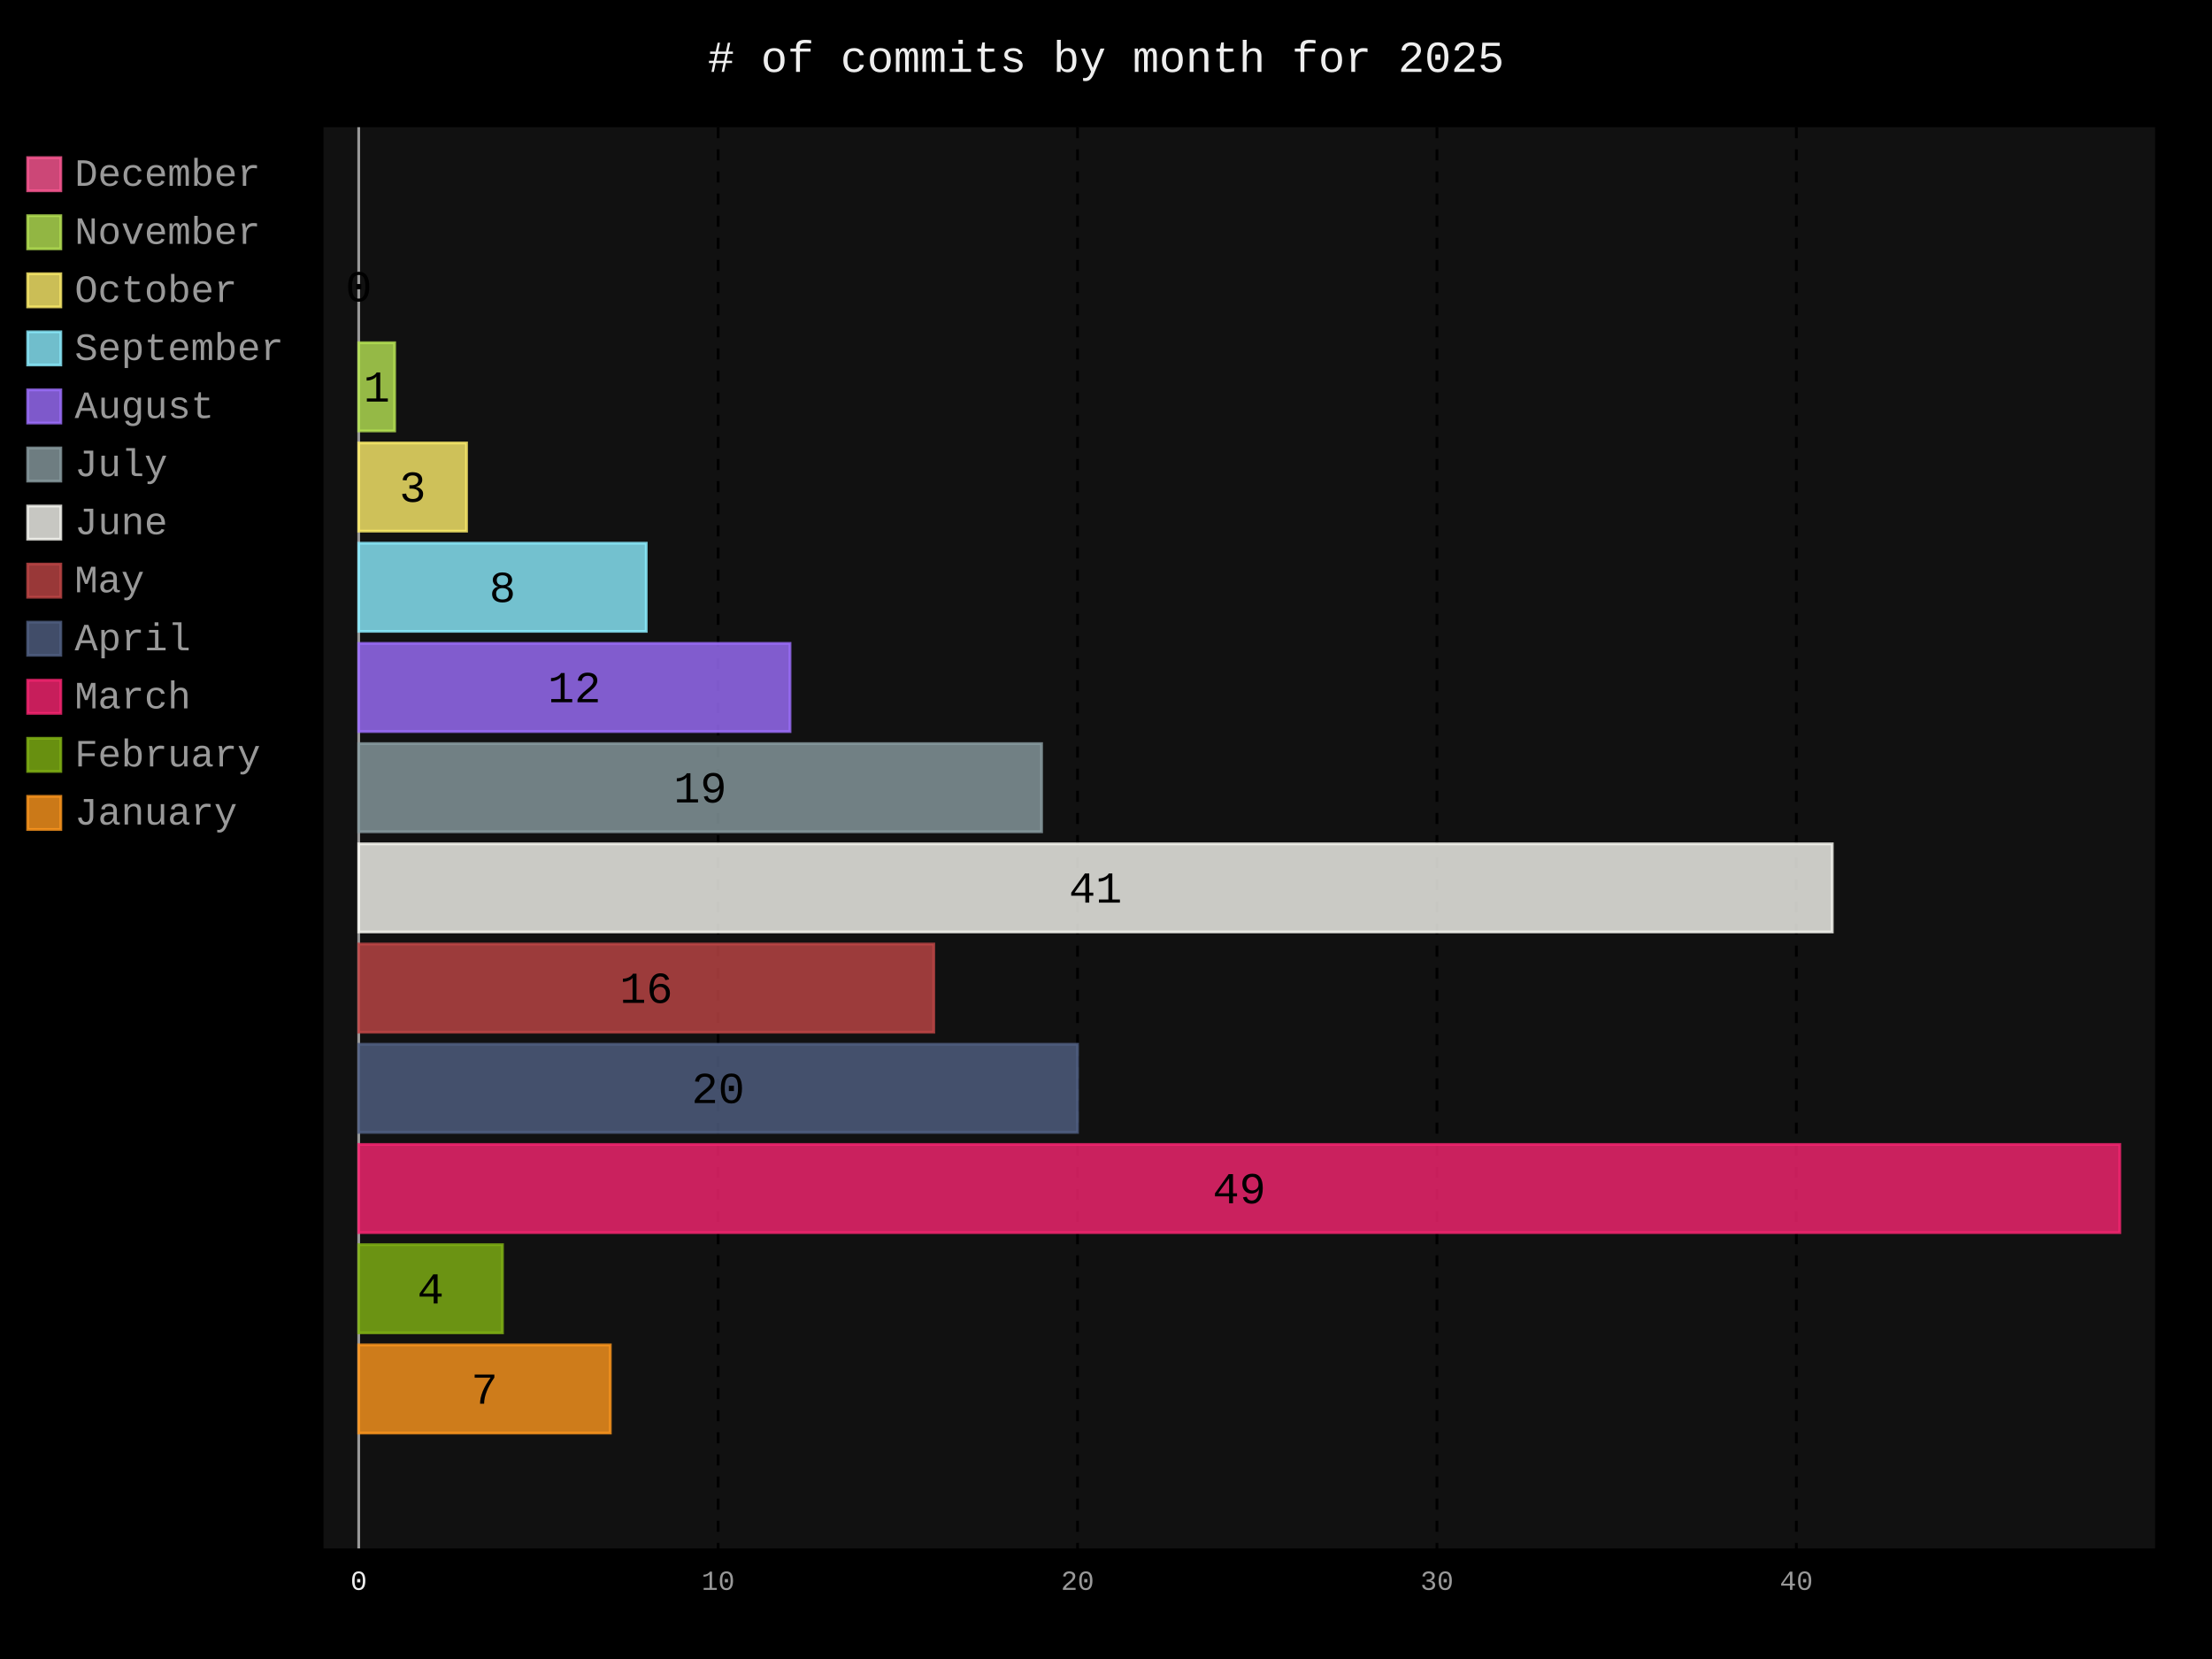
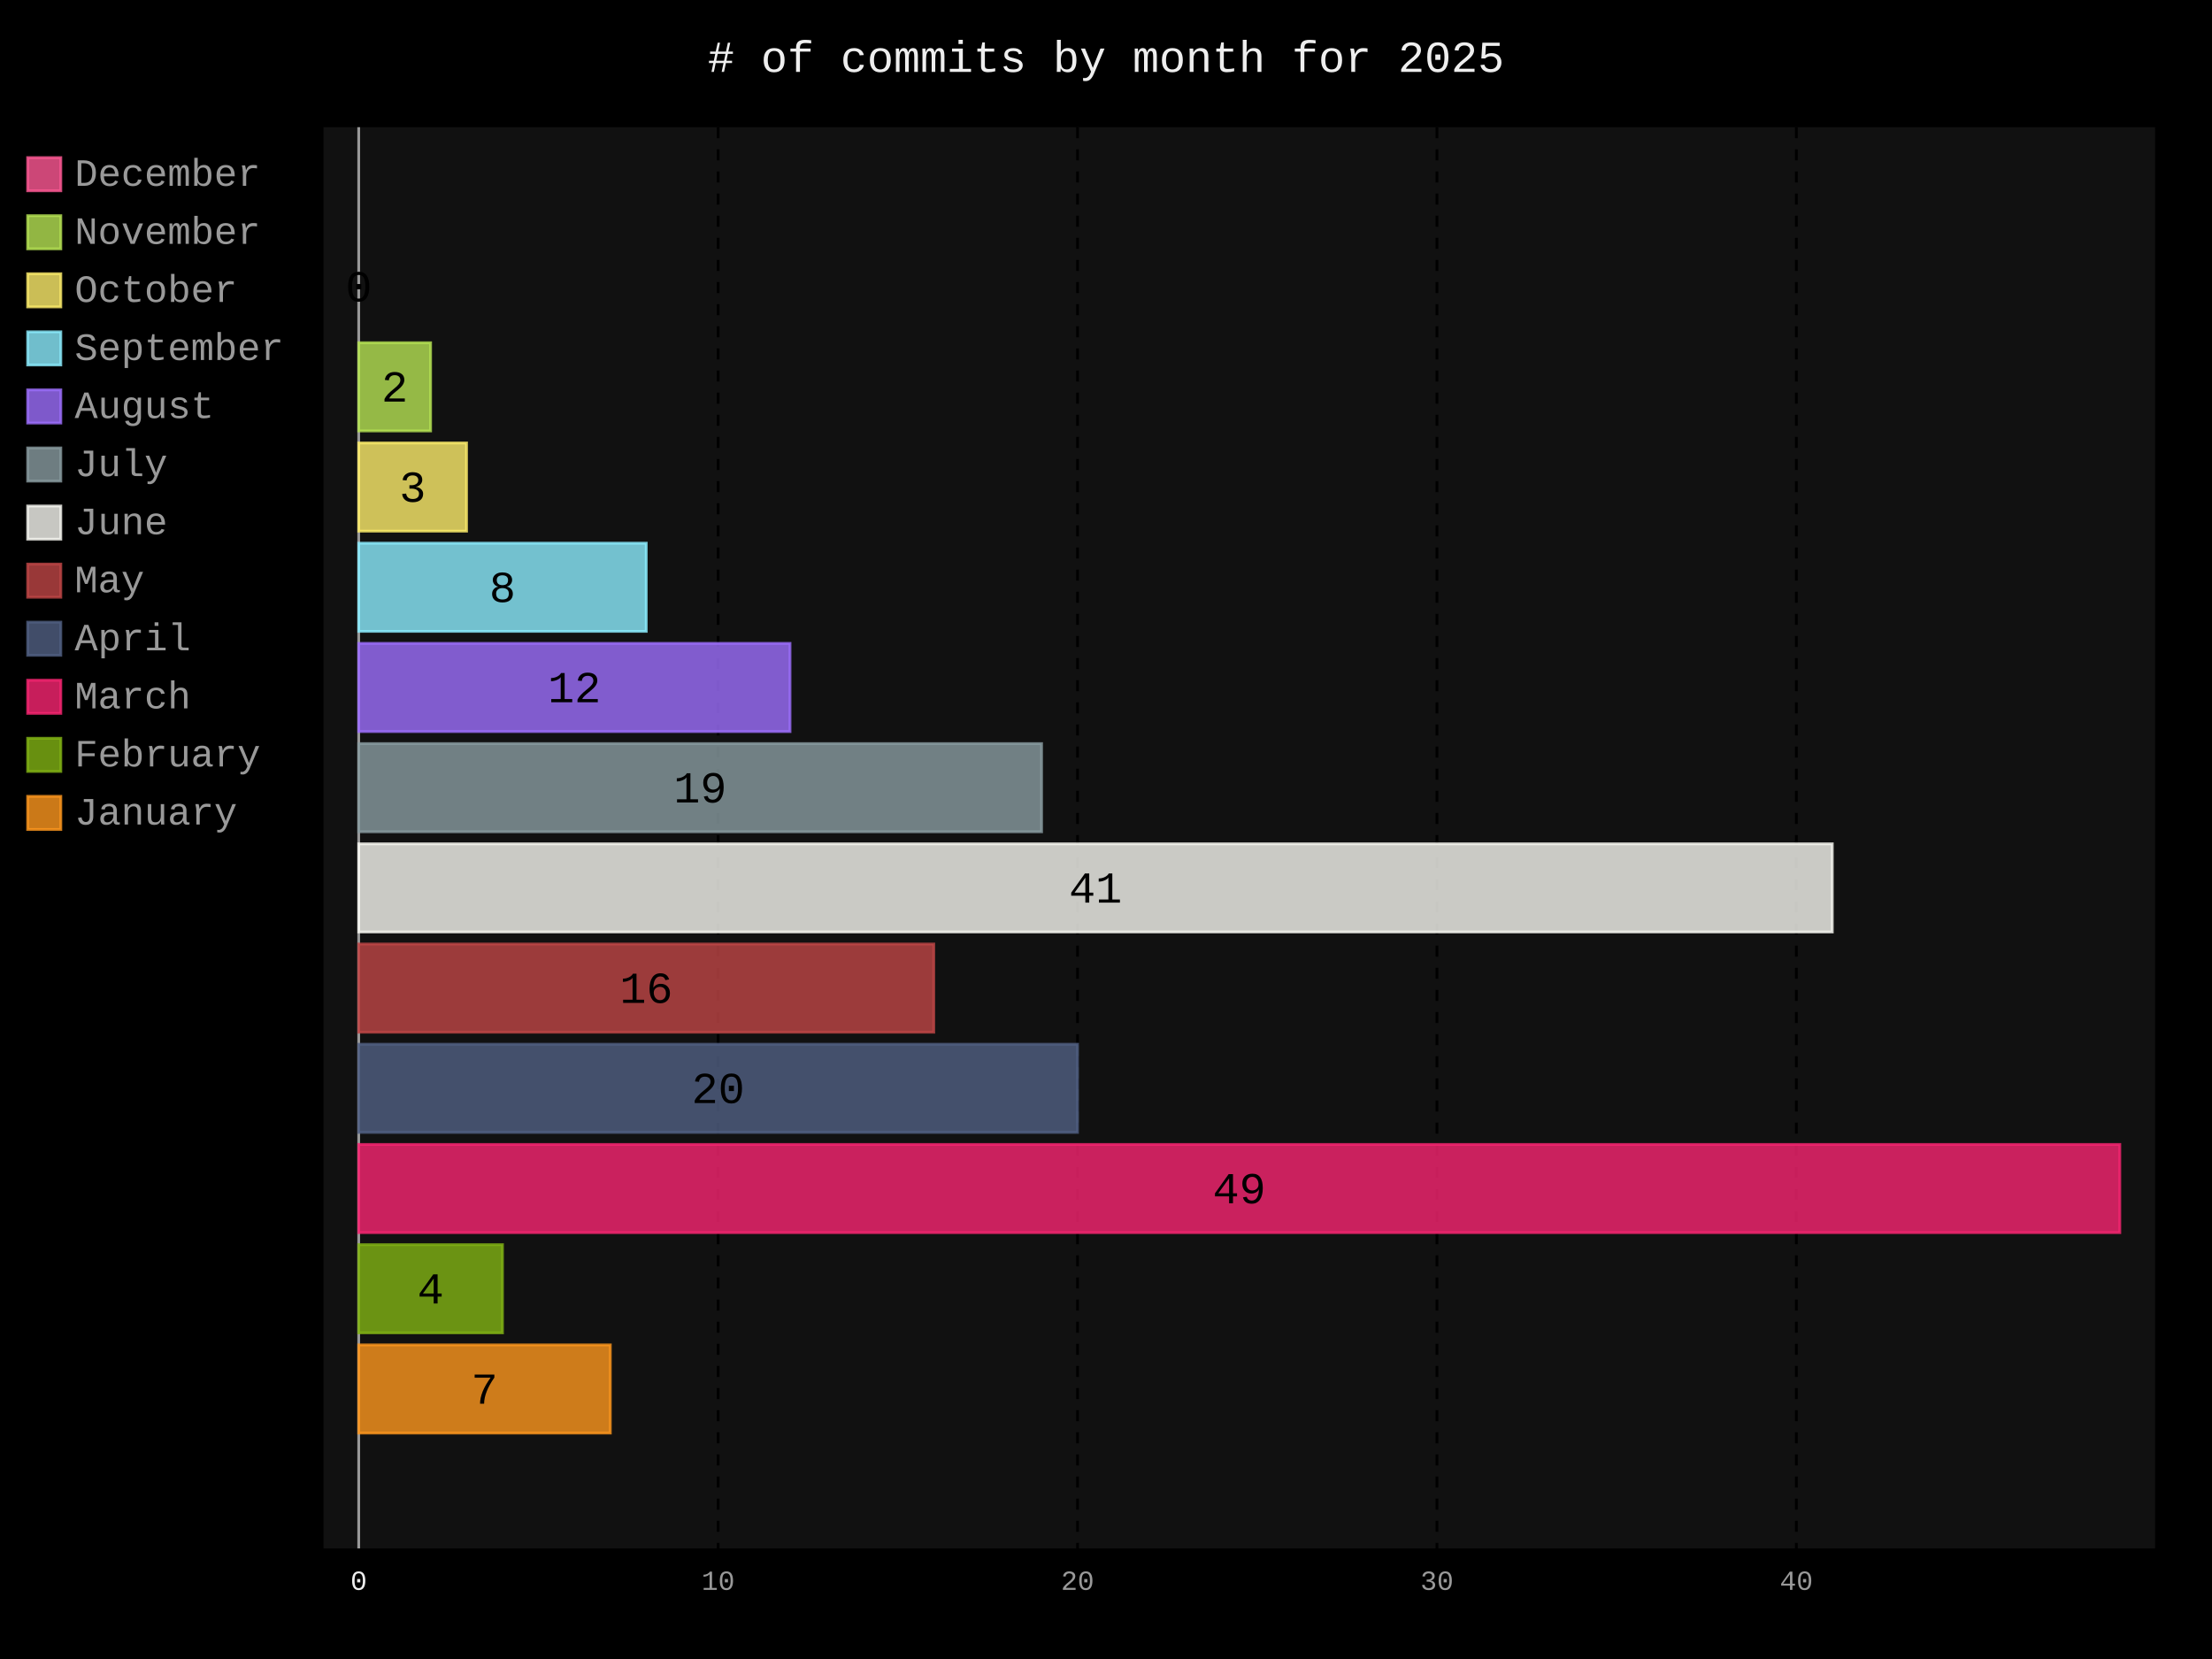
- <svg xmlns="http://www.w3.org/2000/svg" id="chart-209bf6aa-4533-4edb-8713-da2b70c825f6" class="pygal-chart" viewBox="0 0 800 600">
+ <svg xmlns="http://www.w3.org/2000/svg" id="chart-5d7a2d22-afe6-4412-9e90-330c38d359de" class="pygal-chart" viewBox="0 0 800 600">
  <defs>
-     <style type="text/css">#chart-209bf6aa-4533-4edb-8713-da2b70c825f6{-webkit-user-select:none;-webkit-font-smoothing:antialiased;font-family:Consolas,"Liberation Mono",Menlo,Courier,monospace}#chart-209bf6aa-4533-4edb-8713-da2b70c825f6 .title{font-family:Consolas,"Liberation Mono",Menlo,Courier,monospace;font-size:16px}#chart-209bf6aa-4533-4edb-8713-da2b70c825f6 .legends .legend text{font-family:Consolas,"Liberation Mono",Menlo,Courier,monospace;font-size:14px}#chart-209bf6aa-4533-4edb-8713-da2b70c825f6 .axis text{font-family:Consolas,"Liberation Mono",Menlo,Courier,monospace;font-size:10px}#chart-209bf6aa-4533-4edb-8713-da2b70c825f6 .axis text.major{font-family:Consolas,"Liberation Mono",Menlo,Courier,monospace;font-size:10px}#chart-209bf6aa-4533-4edb-8713-da2b70c825f6 .text-overlay text.value{font-family:Consolas,"Liberation Mono",Menlo,Courier,monospace;font-size:16px}#chart-209bf6aa-4533-4edb-8713-da2b70c825f6 .text-overlay text.label{font-family:Consolas,"Liberation Mono",Menlo,Courier,monospace;font-size:10px}#chart-209bf6aa-4533-4edb-8713-da2b70c825f6 .tooltip{font-family:Consolas,"Liberation Mono",Menlo,Courier,monospace;font-size:14px}#chart-209bf6aa-4533-4edb-8713-da2b70c825f6 text.no_data{font-family:Consolas,"Liberation Mono",Menlo,Courier,monospace;font-size:64px}
- #chart-209bf6aa-4533-4edb-8713-da2b70c825f6{background-color:black}#chart-209bf6aa-4533-4edb-8713-da2b70c825f6 path,#chart-209bf6aa-4533-4edb-8713-da2b70c825f6 line,#chart-209bf6aa-4533-4edb-8713-da2b70c825f6 rect,#chart-209bf6aa-4533-4edb-8713-da2b70c825f6 circle{-webkit-transition:250ms;-moz-transition:250ms;transition:250ms}#chart-209bf6aa-4533-4edb-8713-da2b70c825f6 .graph &gt; .background{fill:black}#chart-209bf6aa-4533-4edb-8713-da2b70c825f6 .plot &gt; .background{fill:#111}#chart-209bf6aa-4533-4edb-8713-da2b70c825f6 .graph{fill:#999}#chart-209bf6aa-4533-4edb-8713-da2b70c825f6 text.no_data{fill:#eee}#chart-209bf6aa-4533-4edb-8713-da2b70c825f6 .title{fill:#eee}#chart-209bf6aa-4533-4edb-8713-da2b70c825f6 .legends .legend text{fill:#999}#chart-209bf6aa-4533-4edb-8713-da2b70c825f6 .legends .legend:hover text{fill:#eee}#chart-209bf6aa-4533-4edb-8713-da2b70c825f6 .axis .line{stroke:#eee}#chart-209bf6aa-4533-4edb-8713-da2b70c825f6 .axis .guide.line{stroke:#555}#chart-209bf6aa-4533-4edb-8713-da2b70c825f6 .axis .major.line{stroke:#999}#chart-209bf6aa-4533-4edb-8713-da2b70c825f6 .axis text.major{fill:#eee}#chart-209bf6aa-4533-4edb-8713-da2b70c825f6 .axis.y .guides:hover .guide.line,#chart-209bf6aa-4533-4edb-8713-da2b70c825f6 .line-graph .axis.x .guides:hover .guide.line,#chart-209bf6aa-4533-4edb-8713-da2b70c825f6 .stackedline-graph .axis.x .guides:hover .guide.line,#chart-209bf6aa-4533-4edb-8713-da2b70c825f6 .xy-graph .axis.x .guides:hover .guide.line{stroke:#eee}#chart-209bf6aa-4533-4edb-8713-da2b70c825f6 .axis .guides:hover text{fill:#eee}#chart-209bf6aa-4533-4edb-8713-da2b70c825f6 .reactive{fill-opacity:.8;stroke-opacity:.8;stroke-width:1}#chart-209bf6aa-4533-4edb-8713-da2b70c825f6 .ci{stroke:#999}#chart-209bf6aa-4533-4edb-8713-da2b70c825f6 .reactive.active,#chart-209bf6aa-4533-4edb-8713-da2b70c825f6 .active .reactive{fill-opacity:.4;stroke-opacity:.9;stroke-width:4}#chart-209bf6aa-4533-4edb-8713-da2b70c825f6 .ci .reactive.active{stroke-width:1.5}#chart-209bf6aa-4533-4edb-8713-da2b70c825f6 .series text{fill:#eee}#chart-209bf6aa-4533-4edb-8713-da2b70c825f6 .tooltip rect{fill:#111;stroke:#eee;-webkit-transition:opacity 250ms;-moz-transition:opacity 250ms;transition:opacity 250ms}#chart-209bf6aa-4533-4edb-8713-da2b70c825f6 .tooltip .label{fill:#999}#chart-209bf6aa-4533-4edb-8713-da2b70c825f6 .tooltip .label{fill:#999}#chart-209bf6aa-4533-4edb-8713-da2b70c825f6 .tooltip .legend{font-size:.8em;fill:#555}#chart-209bf6aa-4533-4edb-8713-da2b70c825f6 .tooltip .x_label{font-size:.6em;fill:#eee}#chart-209bf6aa-4533-4edb-8713-da2b70c825f6 .tooltip .xlink{font-size:.5em;text-decoration:underline}#chart-209bf6aa-4533-4edb-8713-da2b70c825f6 .tooltip .value{font-size:1.5em}#chart-209bf6aa-4533-4edb-8713-da2b70c825f6 .bound{font-size:.5em}#chart-209bf6aa-4533-4edb-8713-da2b70c825f6 .max-value{font-size:.75em;fill:#555}#chart-209bf6aa-4533-4edb-8713-da2b70c825f6 .map-element{fill:#111;stroke:#555 !important}#chart-209bf6aa-4533-4edb-8713-da2b70c825f6 .map-element .reactive{fill-opacity:inherit;stroke-opacity:inherit}#chart-209bf6aa-4533-4edb-8713-da2b70c825f6 .color-0,#chart-209bf6aa-4533-4edb-8713-da2b70c825f6 .color-0 a:visited{stroke:#ff5995;fill:#ff5995}#chart-209bf6aa-4533-4edb-8713-da2b70c825f6 .color-1,#chart-209bf6aa-4533-4edb-8713-da2b70c825f6 .color-1 a:visited{stroke:#b6e354;fill:#b6e354}#chart-209bf6aa-4533-4edb-8713-da2b70c825f6 .color-2,#chart-209bf6aa-4533-4edb-8713-da2b70c825f6 .color-2 a:visited{stroke:#feed6c;fill:#feed6c}#chart-209bf6aa-4533-4edb-8713-da2b70c825f6 .color-3,#chart-209bf6aa-4533-4edb-8713-da2b70c825f6 .color-3 a:visited{stroke:#8cedff;fill:#8cedff}#chart-209bf6aa-4533-4edb-8713-da2b70c825f6 .color-4,#chart-209bf6aa-4533-4edb-8713-da2b70c825f6 .color-4 a:visited{stroke:#9e6ffe;fill:#9e6ffe}#chart-209bf6aa-4533-4edb-8713-da2b70c825f6 .color-5,#chart-209bf6aa-4533-4edb-8713-da2b70c825f6 .color-5 a:visited{stroke:#899ca1;fill:#899ca1}#chart-209bf6aa-4533-4edb-8713-da2b70c825f6 .color-6,#chart-209bf6aa-4533-4edb-8713-da2b70c825f6 .color-6 a:visited{stroke:#f8f8f2;fill:#f8f8f2}#chart-209bf6aa-4533-4edb-8713-da2b70c825f6 .color-7,#chart-209bf6aa-4533-4edb-8713-da2b70c825f6 .color-7 a:visited{stroke:#bf4646;fill:#bf4646}#chart-209bf6aa-4533-4edb-8713-da2b70c825f6 .color-8,#chart-209bf6aa-4533-4edb-8713-da2b70c825f6 .color-8 a:visited{stroke:#516083;fill:#516083}#chart-209bf6aa-4533-4edb-8713-da2b70c825f6 .color-9,#chart-209bf6aa-4533-4edb-8713-da2b70c825f6 .color-9 a:visited{stroke:#f92672;fill:#f92672}#chart-209bf6aa-4533-4edb-8713-da2b70c825f6 .color-10,#chart-209bf6aa-4533-4edb-8713-da2b70c825f6 .color-10 a:visited{stroke:#82b414;fill:#82b414}#chart-209bf6aa-4533-4edb-8713-da2b70c825f6 .color-11,#chart-209bf6aa-4533-4edb-8713-da2b70c825f6 .color-11 a:visited{stroke:#fd971f;fill:#fd971f}#chart-209bf6aa-4533-4edb-8713-da2b70c825f6 .text-overlay .color-0 text{fill:black}#chart-209bf6aa-4533-4edb-8713-da2b70c825f6 .text-overlay .color-1 text{fill:black}#chart-209bf6aa-4533-4edb-8713-da2b70c825f6 .text-overlay .color-2 text{fill:black}#chart-209bf6aa-4533-4edb-8713-da2b70c825f6 .text-overlay .color-3 text{fill:black}#chart-209bf6aa-4533-4edb-8713-da2b70c825f6 .text-overlay .color-4 text{fill:black}#chart-209bf6aa-4533-4edb-8713-da2b70c825f6 .text-overlay .color-5 text{fill:black}#chart-209bf6aa-4533-4edb-8713-da2b70c825f6 .text-overlay .color-6 text{fill:black}#chart-209bf6aa-4533-4edb-8713-da2b70c825f6 .text-overlay .color-7 text{fill:black}#chart-209bf6aa-4533-4edb-8713-da2b70c825f6 .text-overlay .color-8 text{fill:black}#chart-209bf6aa-4533-4edb-8713-da2b70c825f6 .text-overlay .color-9 text{fill:black}#chart-209bf6aa-4533-4edb-8713-da2b70c825f6 .text-overlay .color-10 text{fill:black}#chart-209bf6aa-4533-4edb-8713-da2b70c825f6 .text-overlay .color-11 text{fill:black}
- #chart-209bf6aa-4533-4edb-8713-da2b70c825f6 text.no_data{text-anchor:middle}#chart-209bf6aa-4533-4edb-8713-da2b70c825f6 .guide.line{fill:none}#chart-209bf6aa-4533-4edb-8713-da2b70c825f6 .centered{text-anchor:middle}#chart-209bf6aa-4533-4edb-8713-da2b70c825f6 .title{text-anchor:middle}#chart-209bf6aa-4533-4edb-8713-da2b70c825f6 .legends .legend text{fill-opacity:1}#chart-209bf6aa-4533-4edb-8713-da2b70c825f6 .axis.x text{text-anchor:middle}#chart-209bf6aa-4533-4edb-8713-da2b70c825f6 .axis.x:not(.web) text[transform]{text-anchor:start}#chart-209bf6aa-4533-4edb-8713-da2b70c825f6 .axis.x:not(.web) text[transform].backwards{text-anchor:end}#chart-209bf6aa-4533-4edb-8713-da2b70c825f6 .axis.y text{text-anchor:end}#chart-209bf6aa-4533-4edb-8713-da2b70c825f6 .axis.y text[transform].backwards{text-anchor:start}#chart-209bf6aa-4533-4edb-8713-da2b70c825f6 .axis.y2 text{text-anchor:start}#chart-209bf6aa-4533-4edb-8713-da2b70c825f6 .axis.y2 text[transform].backwards{text-anchor:end}#chart-209bf6aa-4533-4edb-8713-da2b70c825f6 .axis .guide.line{stroke-dasharray:4,4;stroke:black}#chart-209bf6aa-4533-4edb-8713-da2b70c825f6 .axis .major.guide.line{stroke-dasharray:6,6;stroke:black}#chart-209bf6aa-4533-4edb-8713-da2b70c825f6 .horizontal .axis.y .guide.line,#chart-209bf6aa-4533-4edb-8713-da2b70c825f6 .horizontal .axis.y2 .guide.line,#chart-209bf6aa-4533-4edb-8713-da2b70c825f6 .vertical .axis.x .guide.line{opacity:0}#chart-209bf6aa-4533-4edb-8713-da2b70c825f6 .horizontal .axis.always_show .guide.line,#chart-209bf6aa-4533-4edb-8713-da2b70c825f6 .vertical .axis.always_show .guide.line{opacity:1 !important}#chart-209bf6aa-4533-4edb-8713-da2b70c825f6 .axis.y .guides:hover .guide.line,#chart-209bf6aa-4533-4edb-8713-da2b70c825f6 .axis.y2 .guides:hover .guide.line,#chart-209bf6aa-4533-4edb-8713-da2b70c825f6 .axis.x .guides:hover .guide.line{opacity:1}#chart-209bf6aa-4533-4edb-8713-da2b70c825f6 .axis .guides:hover text{opacity:1}#chart-209bf6aa-4533-4edb-8713-da2b70c825f6 .nofill{fill:none}#chart-209bf6aa-4533-4edb-8713-da2b70c825f6 .subtle-fill{fill-opacity:.2}#chart-209bf6aa-4533-4edb-8713-da2b70c825f6 .dot{stroke-width:1px;fill-opacity:1;stroke-opacity:1}#chart-209bf6aa-4533-4edb-8713-da2b70c825f6 .dot.active{stroke-width:5px}#chart-209bf6aa-4533-4edb-8713-da2b70c825f6 .dot.negative{fill:transparent}#chart-209bf6aa-4533-4edb-8713-da2b70c825f6 text,#chart-209bf6aa-4533-4edb-8713-da2b70c825f6 tspan{stroke:none !important}#chart-209bf6aa-4533-4edb-8713-da2b70c825f6 .series text.active{opacity:1}#chart-209bf6aa-4533-4edb-8713-da2b70c825f6 .tooltip rect{fill-opacity:.95;stroke-width:.5}#chart-209bf6aa-4533-4edb-8713-da2b70c825f6 .tooltip text{fill-opacity:1}#chart-209bf6aa-4533-4edb-8713-da2b70c825f6 .showable{visibility:hidden}#chart-209bf6aa-4533-4edb-8713-da2b70c825f6 .showable.shown{visibility:visible}#chart-209bf6aa-4533-4edb-8713-da2b70c825f6 .gauge-background{fill:rgba(229,229,229,1);stroke:none}#chart-209bf6aa-4533-4edb-8713-da2b70c825f6 .bg-lines{stroke:black;stroke-width:2px}</style>
+     <style type="text/css">#chart-5d7a2d22-afe6-4412-9e90-330c38d359de{-webkit-user-select:none;-webkit-font-smoothing:antialiased;font-family:Consolas,"Liberation Mono",Menlo,Courier,monospace}#chart-5d7a2d22-afe6-4412-9e90-330c38d359de .title{font-family:Consolas,"Liberation Mono",Menlo,Courier,monospace;font-size:16px}#chart-5d7a2d22-afe6-4412-9e90-330c38d359de .legends .legend text{font-family:Consolas,"Liberation Mono",Menlo,Courier,monospace;font-size:14px}#chart-5d7a2d22-afe6-4412-9e90-330c38d359de .axis text{font-family:Consolas,"Liberation Mono",Menlo,Courier,monospace;font-size:10px}#chart-5d7a2d22-afe6-4412-9e90-330c38d359de .axis text.major{font-family:Consolas,"Liberation Mono",Menlo,Courier,monospace;font-size:10px}#chart-5d7a2d22-afe6-4412-9e90-330c38d359de .text-overlay text.value{font-family:Consolas,"Liberation Mono",Menlo,Courier,monospace;font-size:16px}#chart-5d7a2d22-afe6-4412-9e90-330c38d359de .text-overlay text.label{font-family:Consolas,"Liberation Mono",Menlo,Courier,monospace;font-size:10px}#chart-5d7a2d22-afe6-4412-9e90-330c38d359de .tooltip{font-family:Consolas,"Liberation Mono",Menlo,Courier,monospace;font-size:14px}#chart-5d7a2d22-afe6-4412-9e90-330c38d359de text.no_data{font-family:Consolas,"Liberation Mono",Menlo,Courier,monospace;font-size:64px}
+ #chart-5d7a2d22-afe6-4412-9e90-330c38d359de{background-color:black}#chart-5d7a2d22-afe6-4412-9e90-330c38d359de path,#chart-5d7a2d22-afe6-4412-9e90-330c38d359de line,#chart-5d7a2d22-afe6-4412-9e90-330c38d359de rect,#chart-5d7a2d22-afe6-4412-9e90-330c38d359de circle{-webkit-transition:250ms;-moz-transition:250ms;transition:250ms}#chart-5d7a2d22-afe6-4412-9e90-330c38d359de .graph &gt; .background{fill:black}#chart-5d7a2d22-afe6-4412-9e90-330c38d359de .plot &gt; .background{fill:#111}#chart-5d7a2d22-afe6-4412-9e90-330c38d359de .graph{fill:#999}#chart-5d7a2d22-afe6-4412-9e90-330c38d359de text.no_data{fill:#eee}#chart-5d7a2d22-afe6-4412-9e90-330c38d359de .title{fill:#eee}#chart-5d7a2d22-afe6-4412-9e90-330c38d359de .legends .legend text{fill:#999}#chart-5d7a2d22-afe6-4412-9e90-330c38d359de .legends .legend:hover text{fill:#eee}#chart-5d7a2d22-afe6-4412-9e90-330c38d359de .axis .line{stroke:#eee}#chart-5d7a2d22-afe6-4412-9e90-330c38d359de .axis .guide.line{stroke:#555}#chart-5d7a2d22-afe6-4412-9e90-330c38d359de .axis .major.line{stroke:#999}#chart-5d7a2d22-afe6-4412-9e90-330c38d359de .axis text.major{fill:#eee}#chart-5d7a2d22-afe6-4412-9e90-330c38d359de .axis.y .guides:hover .guide.line,#chart-5d7a2d22-afe6-4412-9e90-330c38d359de .line-graph .axis.x .guides:hover .guide.line,#chart-5d7a2d22-afe6-4412-9e90-330c38d359de .stackedline-graph .axis.x .guides:hover .guide.line,#chart-5d7a2d22-afe6-4412-9e90-330c38d359de .xy-graph .axis.x .guides:hover .guide.line{stroke:#eee}#chart-5d7a2d22-afe6-4412-9e90-330c38d359de .axis .guides:hover text{fill:#eee}#chart-5d7a2d22-afe6-4412-9e90-330c38d359de .reactive{fill-opacity:.8;stroke-opacity:.8;stroke-width:1}#chart-5d7a2d22-afe6-4412-9e90-330c38d359de .ci{stroke:#999}#chart-5d7a2d22-afe6-4412-9e90-330c38d359de .reactive.active,#chart-5d7a2d22-afe6-4412-9e90-330c38d359de .active .reactive{fill-opacity:.4;stroke-opacity:.9;stroke-width:4}#chart-5d7a2d22-afe6-4412-9e90-330c38d359de .ci .reactive.active{stroke-width:1.5}#chart-5d7a2d22-afe6-4412-9e90-330c38d359de .series text{fill:#eee}#chart-5d7a2d22-afe6-4412-9e90-330c38d359de .tooltip rect{fill:#111;stroke:#eee;-webkit-transition:opacity 250ms;-moz-transition:opacity 250ms;transition:opacity 250ms}#chart-5d7a2d22-afe6-4412-9e90-330c38d359de .tooltip .label{fill:#999}#chart-5d7a2d22-afe6-4412-9e90-330c38d359de .tooltip .label{fill:#999}#chart-5d7a2d22-afe6-4412-9e90-330c38d359de .tooltip .legend{font-size:.8em;fill:#555}#chart-5d7a2d22-afe6-4412-9e90-330c38d359de .tooltip .x_label{font-size:.6em;fill:#eee}#chart-5d7a2d22-afe6-4412-9e90-330c38d359de .tooltip .xlink{font-size:.5em;text-decoration:underline}#chart-5d7a2d22-afe6-4412-9e90-330c38d359de .tooltip .value{font-size:1.5em}#chart-5d7a2d22-afe6-4412-9e90-330c38d359de .bound{font-size:.5em}#chart-5d7a2d22-afe6-4412-9e90-330c38d359de .max-value{font-size:.75em;fill:#555}#chart-5d7a2d22-afe6-4412-9e90-330c38d359de .map-element{fill:#111;stroke:#555 !important}#chart-5d7a2d22-afe6-4412-9e90-330c38d359de .map-element .reactive{fill-opacity:inherit;stroke-opacity:inherit}#chart-5d7a2d22-afe6-4412-9e90-330c38d359de .color-0,#chart-5d7a2d22-afe6-4412-9e90-330c38d359de .color-0 a:visited{stroke:#ff5995;fill:#ff5995}#chart-5d7a2d22-afe6-4412-9e90-330c38d359de .color-1,#chart-5d7a2d22-afe6-4412-9e90-330c38d359de .color-1 a:visited{stroke:#b6e354;fill:#b6e354}#chart-5d7a2d22-afe6-4412-9e90-330c38d359de .color-2,#chart-5d7a2d22-afe6-4412-9e90-330c38d359de .color-2 a:visited{stroke:#feed6c;fill:#feed6c}#chart-5d7a2d22-afe6-4412-9e90-330c38d359de .color-3,#chart-5d7a2d22-afe6-4412-9e90-330c38d359de .color-3 a:visited{stroke:#8cedff;fill:#8cedff}#chart-5d7a2d22-afe6-4412-9e90-330c38d359de .color-4,#chart-5d7a2d22-afe6-4412-9e90-330c38d359de .color-4 a:visited{stroke:#9e6ffe;fill:#9e6ffe}#chart-5d7a2d22-afe6-4412-9e90-330c38d359de .color-5,#chart-5d7a2d22-afe6-4412-9e90-330c38d359de .color-5 a:visited{stroke:#899ca1;fill:#899ca1}#chart-5d7a2d22-afe6-4412-9e90-330c38d359de .color-6,#chart-5d7a2d22-afe6-4412-9e90-330c38d359de .color-6 a:visited{stroke:#f8f8f2;fill:#f8f8f2}#chart-5d7a2d22-afe6-4412-9e90-330c38d359de .color-7,#chart-5d7a2d22-afe6-4412-9e90-330c38d359de .color-7 a:visited{stroke:#bf4646;fill:#bf4646}#chart-5d7a2d22-afe6-4412-9e90-330c38d359de .color-8,#chart-5d7a2d22-afe6-4412-9e90-330c38d359de .color-8 a:visited{stroke:#516083;fill:#516083}#chart-5d7a2d22-afe6-4412-9e90-330c38d359de .color-9,#chart-5d7a2d22-afe6-4412-9e90-330c38d359de .color-9 a:visited{stroke:#f92672;fill:#f92672}#chart-5d7a2d22-afe6-4412-9e90-330c38d359de .color-10,#chart-5d7a2d22-afe6-4412-9e90-330c38d359de .color-10 a:visited{stroke:#82b414;fill:#82b414}#chart-5d7a2d22-afe6-4412-9e90-330c38d359de .color-11,#chart-5d7a2d22-afe6-4412-9e90-330c38d359de .color-11 a:visited{stroke:#fd971f;fill:#fd971f}#chart-5d7a2d22-afe6-4412-9e90-330c38d359de .text-overlay .color-0 text{fill:black}#chart-5d7a2d22-afe6-4412-9e90-330c38d359de .text-overlay .color-1 text{fill:black}#chart-5d7a2d22-afe6-4412-9e90-330c38d359de .text-overlay .color-2 text{fill:black}#chart-5d7a2d22-afe6-4412-9e90-330c38d359de .text-overlay .color-3 text{fill:black}#chart-5d7a2d22-afe6-4412-9e90-330c38d359de .text-overlay .color-4 text{fill:black}#chart-5d7a2d22-afe6-4412-9e90-330c38d359de .text-overlay .color-5 text{fill:black}#chart-5d7a2d22-afe6-4412-9e90-330c38d359de .text-overlay .color-6 text{fill:black}#chart-5d7a2d22-afe6-4412-9e90-330c38d359de .text-overlay .color-7 text{fill:black}#chart-5d7a2d22-afe6-4412-9e90-330c38d359de .text-overlay .color-8 text{fill:black}#chart-5d7a2d22-afe6-4412-9e90-330c38d359de .text-overlay .color-9 text{fill:black}#chart-5d7a2d22-afe6-4412-9e90-330c38d359de .text-overlay .color-10 text{fill:black}#chart-5d7a2d22-afe6-4412-9e90-330c38d359de .text-overlay .color-11 text{fill:black}
+ #chart-5d7a2d22-afe6-4412-9e90-330c38d359de text.no_data{text-anchor:middle}#chart-5d7a2d22-afe6-4412-9e90-330c38d359de .guide.line{fill:none}#chart-5d7a2d22-afe6-4412-9e90-330c38d359de .centered{text-anchor:middle}#chart-5d7a2d22-afe6-4412-9e90-330c38d359de .title{text-anchor:middle}#chart-5d7a2d22-afe6-4412-9e90-330c38d359de .legends .legend text{fill-opacity:1}#chart-5d7a2d22-afe6-4412-9e90-330c38d359de .axis.x text{text-anchor:middle}#chart-5d7a2d22-afe6-4412-9e90-330c38d359de .axis.x:not(.web) text[transform]{text-anchor:start}#chart-5d7a2d22-afe6-4412-9e90-330c38d359de .axis.x:not(.web) text[transform].backwards{text-anchor:end}#chart-5d7a2d22-afe6-4412-9e90-330c38d359de .axis.y text{text-anchor:end}#chart-5d7a2d22-afe6-4412-9e90-330c38d359de .axis.y text[transform].backwards{text-anchor:start}#chart-5d7a2d22-afe6-4412-9e90-330c38d359de .axis.y2 text{text-anchor:start}#chart-5d7a2d22-afe6-4412-9e90-330c38d359de .axis.y2 text[transform].backwards{text-anchor:end}#chart-5d7a2d22-afe6-4412-9e90-330c38d359de .axis .guide.line{stroke-dasharray:4,4;stroke:black}#chart-5d7a2d22-afe6-4412-9e90-330c38d359de .axis .major.guide.line{stroke-dasharray:6,6;stroke:black}#chart-5d7a2d22-afe6-4412-9e90-330c38d359de .horizontal .axis.y .guide.line,#chart-5d7a2d22-afe6-4412-9e90-330c38d359de .horizontal .axis.y2 .guide.line,#chart-5d7a2d22-afe6-4412-9e90-330c38d359de .vertical .axis.x .guide.line{opacity:0}#chart-5d7a2d22-afe6-4412-9e90-330c38d359de .horizontal .axis.always_show .guide.line,#chart-5d7a2d22-afe6-4412-9e90-330c38d359de .vertical .axis.always_show .guide.line{opacity:1 !important}#chart-5d7a2d22-afe6-4412-9e90-330c38d359de .axis.y .guides:hover .guide.line,#chart-5d7a2d22-afe6-4412-9e90-330c38d359de .axis.y2 .guides:hover .guide.line,#chart-5d7a2d22-afe6-4412-9e90-330c38d359de .axis.x .guides:hover .guide.line{opacity:1}#chart-5d7a2d22-afe6-4412-9e90-330c38d359de .axis .guides:hover text{opacity:1}#chart-5d7a2d22-afe6-4412-9e90-330c38d359de .nofill{fill:none}#chart-5d7a2d22-afe6-4412-9e90-330c38d359de .subtle-fill{fill-opacity:.2}#chart-5d7a2d22-afe6-4412-9e90-330c38d359de .dot{stroke-width:1px;fill-opacity:1;stroke-opacity:1}#chart-5d7a2d22-afe6-4412-9e90-330c38d359de .dot.active{stroke-width:5px}#chart-5d7a2d22-afe6-4412-9e90-330c38d359de .dot.negative{fill:transparent}#chart-5d7a2d22-afe6-4412-9e90-330c38d359de text,#chart-5d7a2d22-afe6-4412-9e90-330c38d359de tspan{stroke:none !important}#chart-5d7a2d22-afe6-4412-9e90-330c38d359de .series text.active{opacity:1}#chart-5d7a2d22-afe6-4412-9e90-330c38d359de .tooltip rect{fill-opacity:.95;stroke-width:.5}#chart-5d7a2d22-afe6-4412-9e90-330c38d359de .tooltip text{fill-opacity:1}#chart-5d7a2d22-afe6-4412-9e90-330c38d359de .showable{visibility:hidden}#chart-5d7a2d22-afe6-4412-9e90-330c38d359de .showable.shown{visibility:visible}#chart-5d7a2d22-afe6-4412-9e90-330c38d359de .gauge-background{fill:rgba(229,229,229,1);stroke:none}#chart-5d7a2d22-afe6-4412-9e90-330c38d359de .bg-lines{stroke:black;stroke-width:2px}</style>
  </defs>
  <g class="graph horizontalbar-graph horizontal">
    <rect x="0" y="0" width="800" height="600" class="background" />
    <g transform="translate(117, 46)" class="plot">
      <rect x="0" y="0" width="662.4" height="514" class="background" />
      <g class="axis x always_show">
        <g class="guides">
          <path d="M12.738 0 v514" class="axis major line" />
          <text x="12.738" y="529.0" class="major">0</text>
        </g>
        <g class="guides">
          <path d="M142.723 0 v514" class="guide line" />
          <text x="142.723" y="529.0" class="">10</text>
        </g>
        <g class="guides">
          <path d="M272.707 0 v514" class="guide line" />
          <text x="272.707" y="529.0" class="">20</text>
        </g>
        <g class="guides">
          <path d="M402.691 0 v514" class="guide line" />
          <text x="402.691" y="529.0" class="">30</text>
        </g>
        <g class="guides">
          <path d="M532.676 0 v514" class="guide line" />
          <text x="532.676" y="529.0" class="">40</text>
        </g>
      </g>
      <g class="series serie-11 color-11">
        <g class="bars">
          <g class="bar">
            <rect x="12.738" y="440.393" rx="0" ry="0" width="90.989" height="31.894" class="rect reactive tooltip-trigger" />
          </g>
        </g>
      </g>
      <g class="series serie-10 color-10">
        <g class="bars">
          <g class="bar">
            <rect x="12.738" y="404.149" rx="0" ry="0" width="51.994" height="31.894" class="rect reactive tooltip-trigger" />
          </g>
        </g>
      </g>
      <g class="series serie-9 color-9">
        <g class="bars">
          <g class="bar">
            <rect x="12.738" y="367.905" rx="0" ry="0" width="636.923" height="31.894" class="rect reactive tooltip-trigger" />
          </g>
        </g>
      </g>
      <g class="series serie-8 color-8">
        <g class="bars">
          <g class="bar">
            <rect x="12.738" y="331.662" rx="0" ry="0" width="259.969" height="31.894" class="rect reactive tooltip-trigger" />
          </g>
        </g>
      </g>
      <g class="series serie-7 color-7">
        <g class="bars">
          <g class="bar">
            <rect x="12.738" y="295.418" rx="0" ry="0" width="207.975" height="31.894" class="rect reactive tooltip-trigger" />
          </g>
        </g>
      </g>
      <g class="series serie-6 color-6">
        <g class="bars">
          <g class="bar">
            <rect x="12.738" y="259.175" rx="0" ry="0" width="532.936" height="31.894" class="rect reactive tooltip-trigger" />
          </g>
        </g>
      </g>
      <g class="series serie-5 color-5">
        <g class="bars">
          <g class="bar">
            <rect x="12.738" y="222.931" rx="0" ry="0" width="246.97" height="31.894" class="rect reactive tooltip-trigger" />
          </g>
        </g>
      </g>
      <g class="series serie-4 color-4">
        <g class="bars">
          <g class="bar">
            <rect x="12.738" y="186.687" rx="0" ry="0" width="155.981" height="31.894" class="rect reactive tooltip-trigger" />
          </g>
        </g>
      </g>
      <g class="series serie-3 color-3">
        <g class="bars">
          <g class="bar">
            <rect x="12.738" y="150.444" rx="0" ry="0" width="103.987" height="31.894" class="rect reactive tooltip-trigger" />
          </g>
        </g>
      </g>
      <g class="series serie-2 color-2">
        <g class="bars">
          <g class="bar">
            <rect x="12.738" y="114.2" rx="0" ry="0" width="38.995" height="31.894" class="rect reactive tooltip-trigger" />
          </g>
        </g>
      </g>
      <g class="series serie-1 color-1">
        <g class="bars">
          <g class="bar">
-             <rect x="12.738" y="77.957" rx="0" ry="0" width="12.998" height="31.894" class="rect reactive tooltip-trigger" />
+             <rect x="12.738" y="77.957" rx="0" ry="0" width="25.997" height="31.894" class="rect reactive tooltip-trigger" />
          </g>
        </g>
      </g>
      <g class="series serie-0 color-0">
        <g class="bars">
          <g class="bar">
            <rect x="12.738" y="41.713" rx="0" ry="0" height="31.894" class="rect reactive tooltip-trigger" />
          </g>
        </g>
      </g>
    </g>
    <g class="titles">
      <text x="400.0" y="26" class="title plot_title"># of commits by month for 2025</text>
    </g>
    <g transform="translate(117, 46)" class="plot overlay">
      <g class="series serie-11 color-11" />
      <g class="series serie-10 color-10" />
      <g class="series serie-9 color-9" />
      <g class="series serie-8 color-8" />
      <g class="series serie-7 color-7" />
      <g class="series serie-6 color-6" />
      <g class="series serie-5 color-5" />
      <g class="series serie-4 color-4" />
      <g class="series serie-3 color-3" />
      <g class="series serie-2 color-2" />
      <g class="series serie-1 color-1" />
      <g class="series serie-0 color-0" />
    </g>
    <g transform="translate(117, 46)" class="plot text-overlay">
      <g class="series serie-11 color-11">
        <text text-anchor="middle" x="58.233" y="461.673" class="value">7</text>
      </g>
      <g class="series serie-10 color-10">
        <text text-anchor="middle" x="38.735" y="425.429" class="value">4</text>
      </g>
      <g class="series serie-9 color-9">
        <text text-anchor="middle" x="331.2" y="389.186" class="value">49</text>
      </g>
      <g class="series serie-8 color-8">
        <text text-anchor="middle" x="142.723" y="352.942" class="value">20</text>
      </g>
      <g class="series serie-7 color-7">
        <text text-anchor="middle" x="116.726" y="316.699" class="value">16</text>
      </g>
      <g class="series serie-6 color-6">
        <text text-anchor="middle" x="279.206" y="280.455" class="value">41</text>
      </g>
      <g class="series serie-5 color-5">
        <text text-anchor="middle" x="136.224" y="244.212" class="value">19</text>
      </g>
      <g class="series serie-4 color-4">
        <text text-anchor="middle" x="90.729" y="207.968" class="value">12</text>
      </g>
      <g class="series serie-3 color-3">
        <text text-anchor="middle" x="64.732" y="171.724" class="value">8</text>
      </g>
      <g class="series serie-2 color-2">
        <text text-anchor="middle" x="32.236" y="135.481" class="value">3</text>
      </g>
      <g class="series serie-1 color-1">
-         <text text-anchor="middle" x="19.238" y="99.237" class="value">1</text>
+         <text text-anchor="middle" x="25.737" y="99.237" class="value">2</text>
      </g>
      <g class="series serie-0 color-0">
        <text text-anchor="middle" x="12.738" y="62.994" class="value">0</text>
      </g>
    </g>
    <g transform="translate(117, 46)" class="plot tooltip-overlay">
      <g transform="translate(0 0)" style="opacity: 0" class="tooltip">
        <rect rx="0" ry="0" width="0" height="0" class="tooltip-box" />
        <g class="text" />
      </g>
    </g>
    <g transform="translate(10, 56)" class="legends">
      <g id="activate-serie-0" class="legend reactive activate-serie">
        <rect x="0.0" y="1.0" width="12" height="12" class="color-0 reactive" />
        <text x="17.0" y="11.2">December</text>
      </g>
      <g id="activate-serie-1" class="legend reactive activate-serie">
        <rect x="0.0" y="22.0" width="12" height="12" class="color-1 reactive" />
        <text x="17.0" y="32.2">November</text>
      </g>
      <g id="activate-serie-2" class="legend reactive activate-serie">
        <rect x="0.0" y="43.0" width="12" height="12" class="color-2 reactive" />
        <text x="17.0" y="53.2">October</text>
      </g>
      <g id="activate-serie-3" class="legend reactive activate-serie">
        <rect x="0.0" y="64.0" width="12" height="12" class="color-3 reactive" />
        <text x="17.0" y="74.2">September</text>
      </g>
      <g id="activate-serie-4" class="legend reactive activate-serie">
        <rect x="0.0" y="85.0" width="12" height="12" class="color-4 reactive" />
        <text x="17.0" y="95.2">August</text>
      </g>
      <g id="activate-serie-5" class="legend reactive activate-serie">
        <rect x="0.0" y="106.0" width="12" height="12" class="color-5 reactive" />
        <text x="17.0" y="116.2">July</text>
      </g>
      <g id="activate-serie-6" class="legend reactive activate-serie">
        <rect x="0.0" y="127.0" width="12" height="12" class="color-6 reactive" />
        <text x="17.0" y="137.2">June</text>
      </g>
      <g id="activate-serie-7" class="legend reactive activate-serie">
        <rect x="0.0" y="148.0" width="12" height="12" class="color-7 reactive" />
        <text x="17.0" y="158.2">May</text>
      </g>
      <g id="activate-serie-8" class="legend reactive activate-serie">
        <rect x="0.0" y="169.0" width="12" height="12" class="color-8 reactive" />
        <text x="17.0" y="179.2">April</text>
      </g>
      <g id="activate-serie-9" class="legend reactive activate-serie">
        <rect x="0.0" y="190.0" width="12" height="12" class="color-9 reactive" />
        <text x="17.0" y="200.2">March</text>
      </g>
      <g id="activate-serie-10" class="legend reactive activate-serie">
        <rect x="0.0" y="211.0" width="12" height="12" class="color-10 reactive" />
        <text x="17.0" y="221.2">February</text>
      </g>
      <g id="activate-serie-11" class="legend reactive activate-serie">
        <rect x="0.0" y="232.0" width="12" height="12" class="color-11 reactive" />
        <text x="17.0" y="242.2">January</text>
      </g>
    </g>
    <g transform="translate(790, 56)" class="legends" />
  </g>
</svg>
